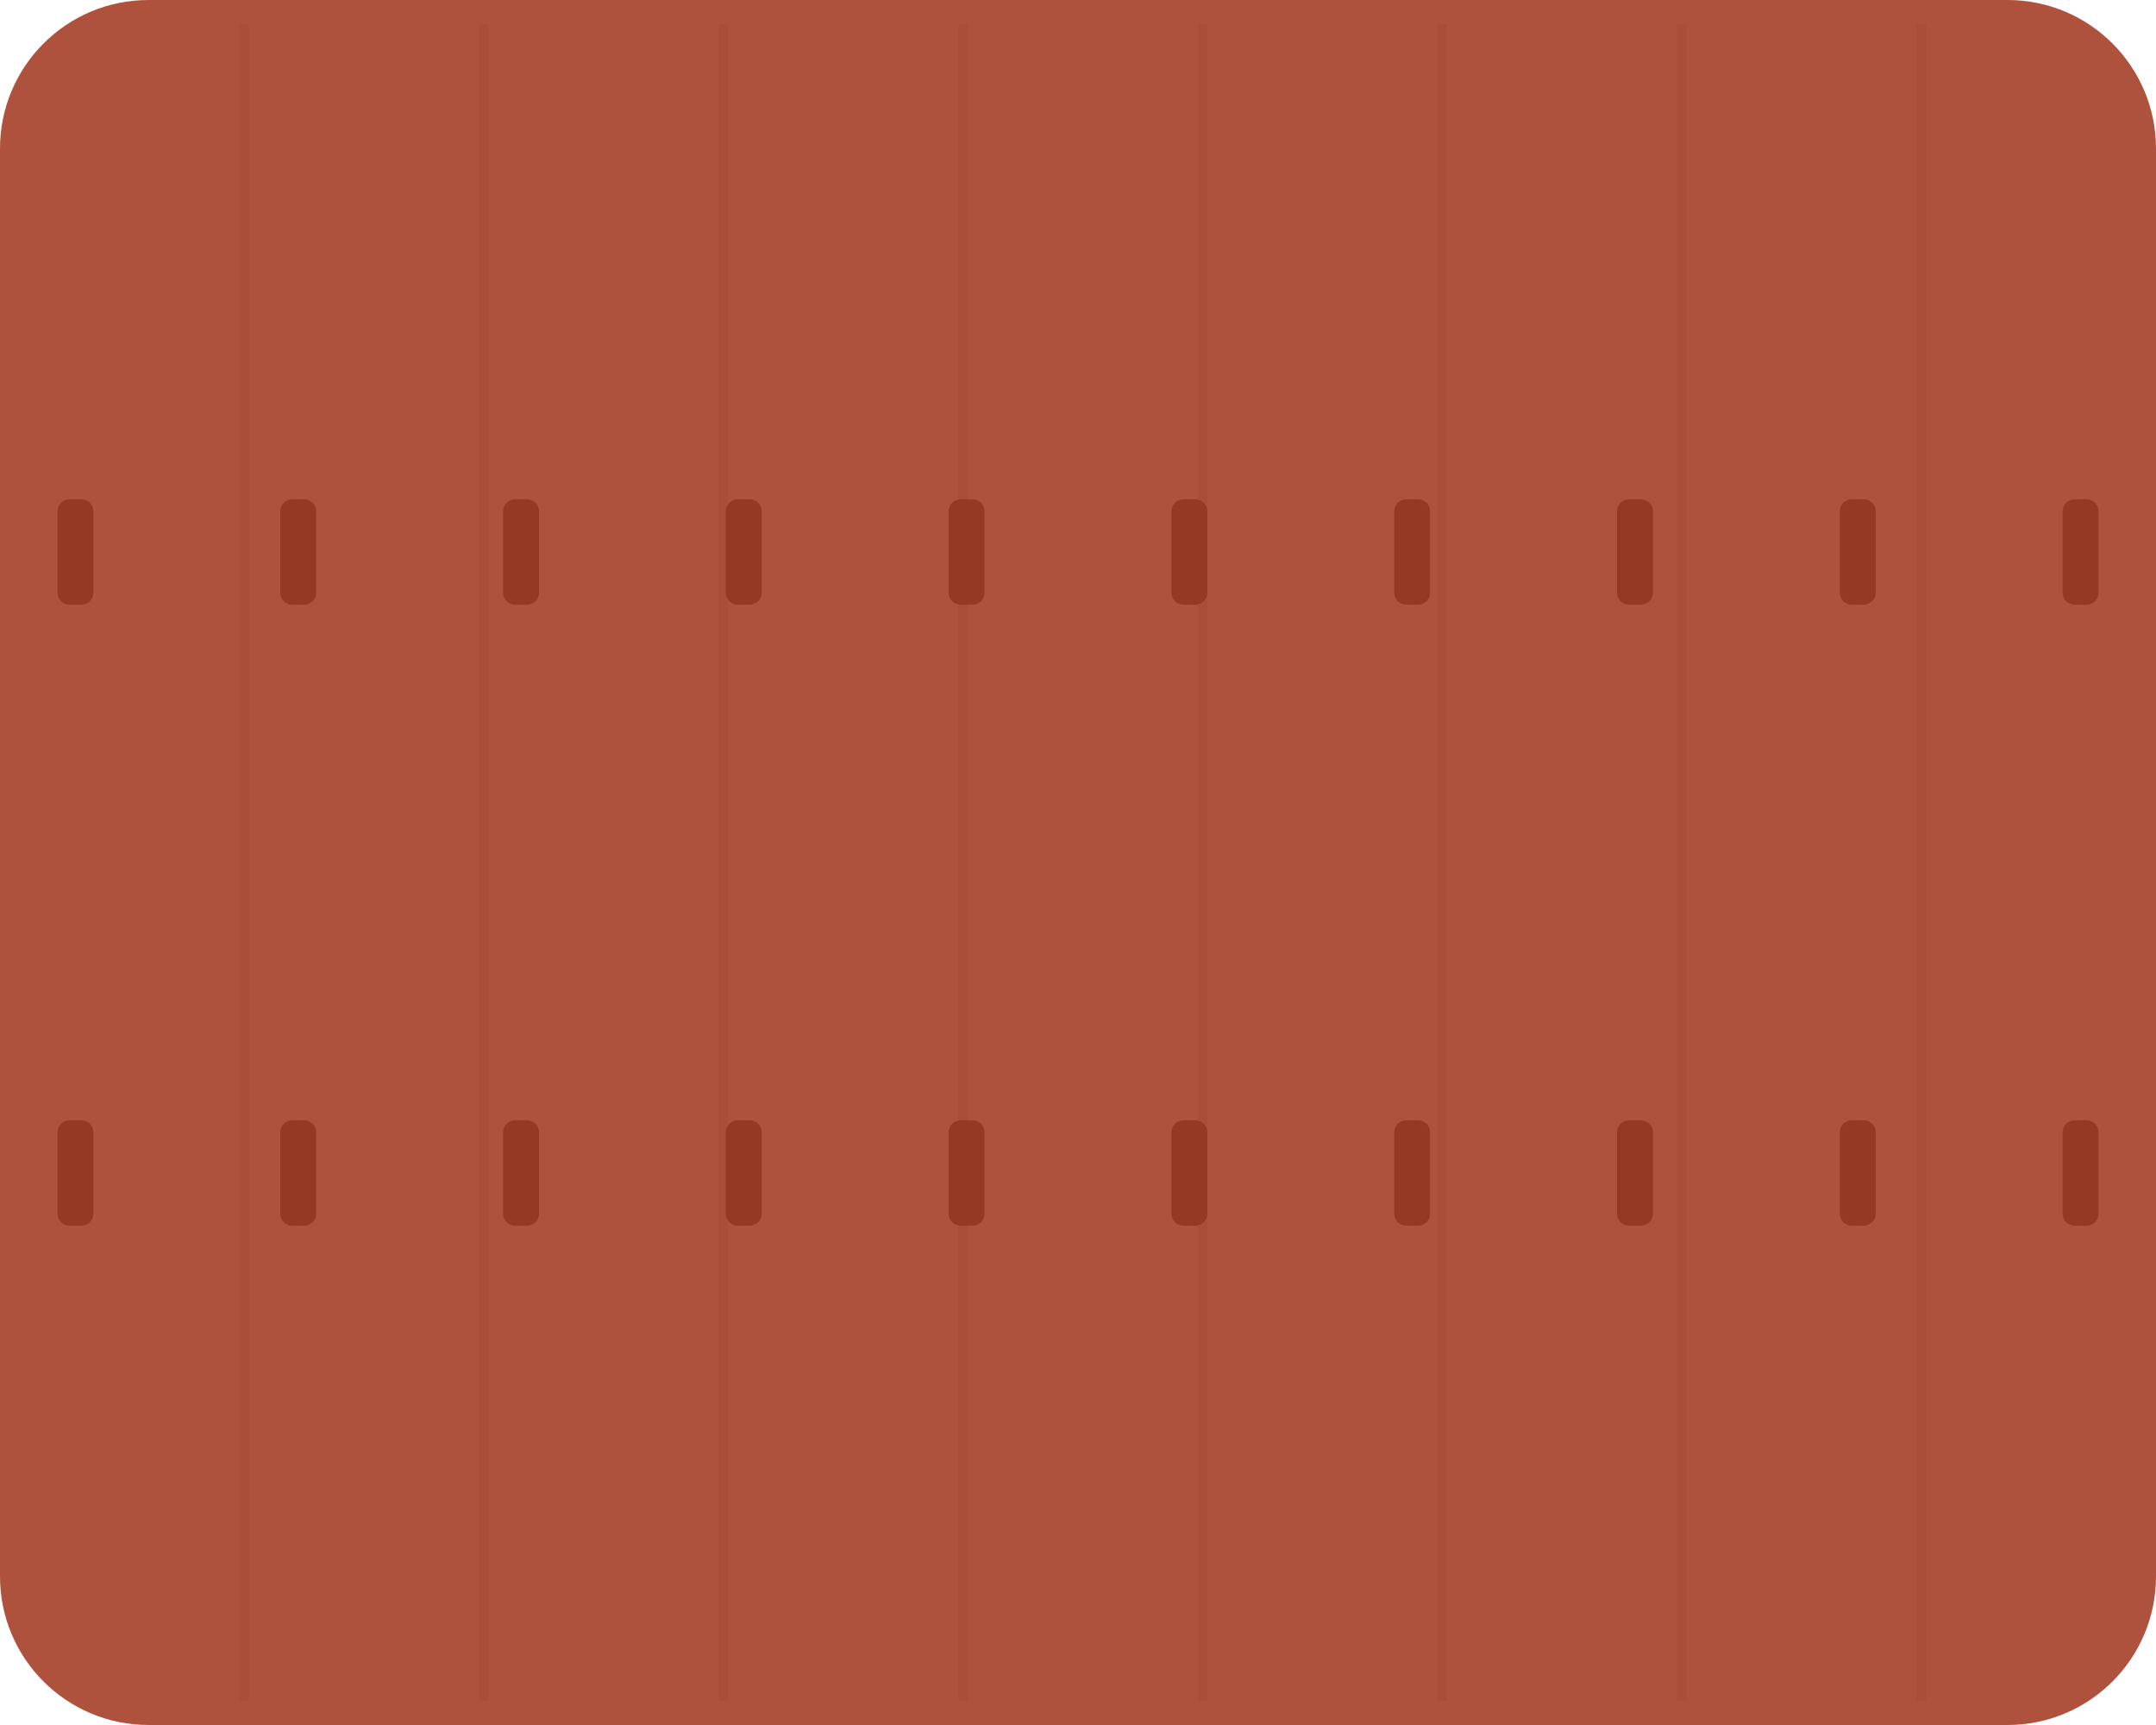
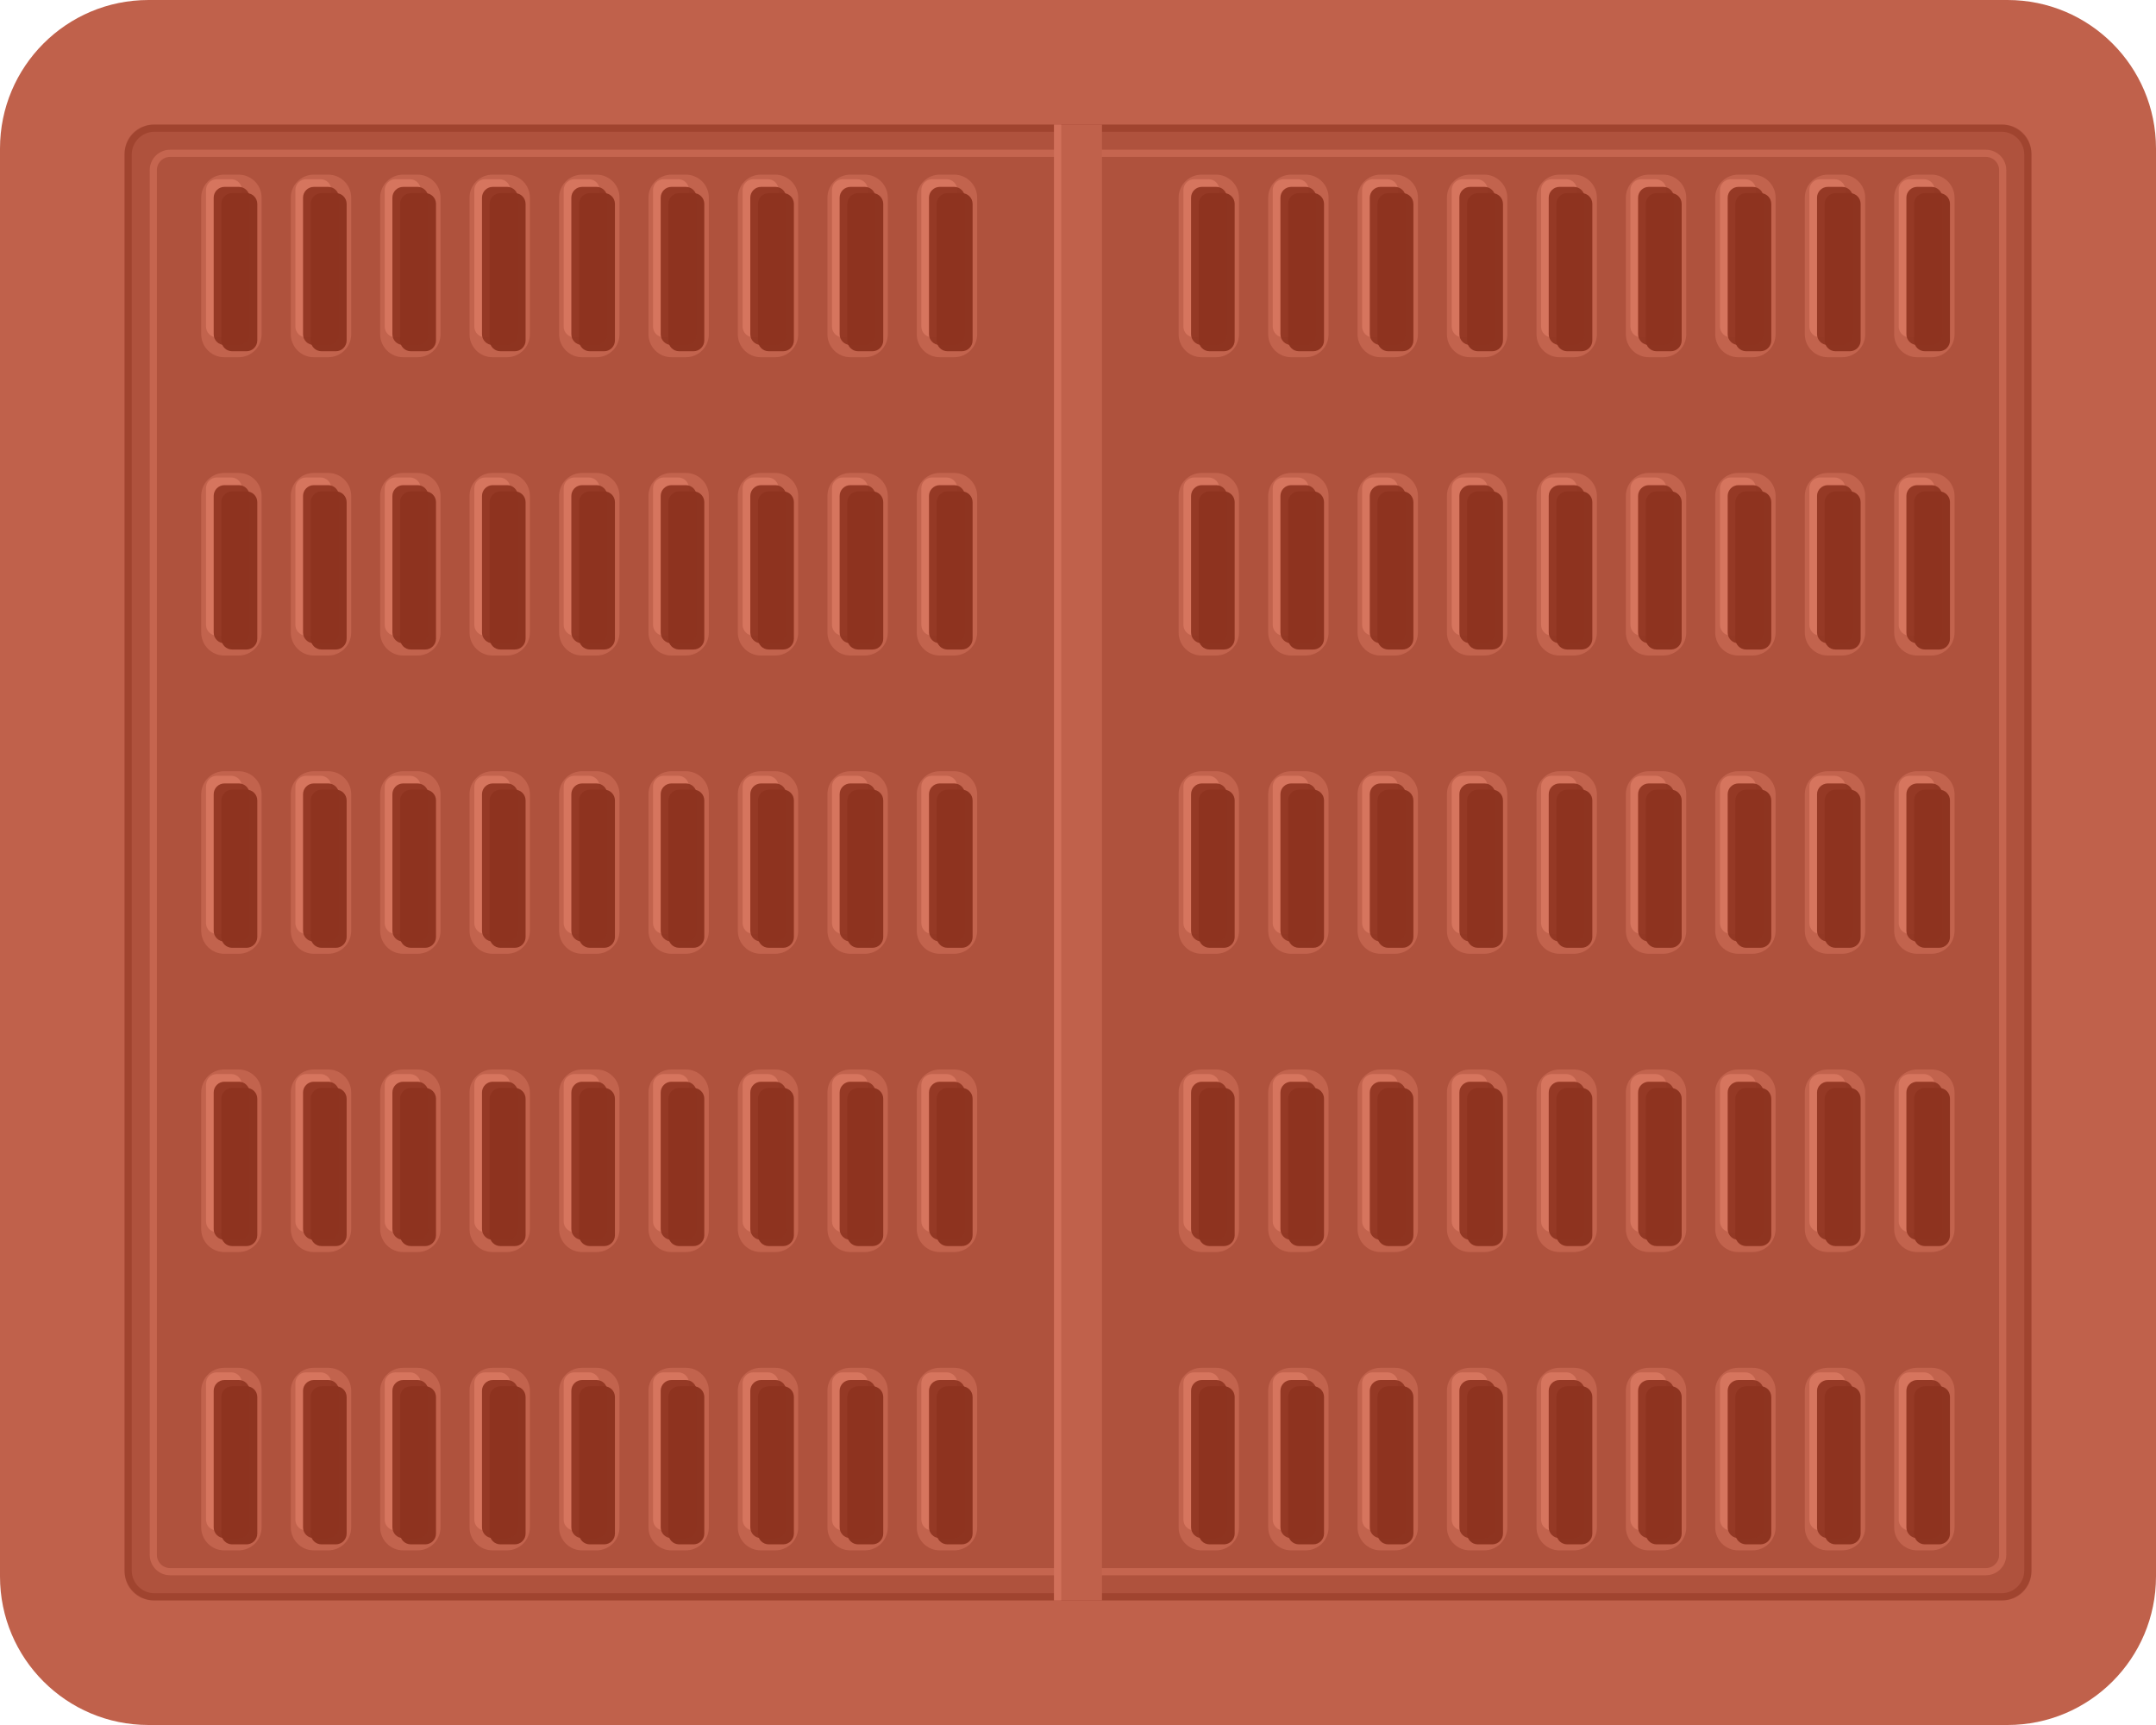
<svg xmlns="http://www.w3.org/2000/svg" viewBox="0 0 900 720" width="900" height="720">
-   <rect x="0" y="0" width="900" height="720" rx="62" fill="#AF523D" />
-   <rect x="100.0" y="10" width="4" height="700" fill="#A04530" fill-opacity=".3" />
-   <rect x="200.0" y="10" width="4" height="700" fill="#A04530" fill-opacity=".3" />
-   <rect x="300.0" y="10" width="4" height="700" fill="#A04530" fill-opacity=".3" />
-   <rect x="400.0" y="10" width="4" height="700" fill="#A04530" fill-opacity=".3" />
-   <rect x="500.0" y="10" width="4" height="700" fill="#A04530" fill-opacity=".3" />
-   <rect x="600.0" y="10" width="4" height="700" fill="#A04530" fill-opacity=".3" />
-   <rect x="700.0" y="10" width="4" height="700" fill="#A04530" fill-opacity=".3" />
-   <rect x="800.0" y="10" width="4" height="700" fill="#A04530" fill-opacity=".3" />
-   <rect x="24.0" y="208.4" width="15" height="44" rx="5" fill="#8E3420" fill-opacity=".8" />
-   <rect x="117.0" y="208.4" width="15" height="44" rx="5" fill="#8E3420" fill-opacity=".8" />
-   <rect x="210.0" y="208.4" width="15" height="44" rx="5" fill="#8E3420" fill-opacity=".8" />
-   <rect x="303.0" y="208.4" width="15" height="44" rx="5" fill="#8E3420" fill-opacity=".8" />
-   <rect x="396.0" y="208.4" width="15" height="44" rx="5" fill="#8E3420" fill-opacity=".8" />
-   <rect x="489.0" y="208.4" width="15" height="44" rx="5" fill="#8E3420" fill-opacity=".8" />
-   <rect x="582.0" y="208.4" width="15" height="44" rx="5" fill="#8E3420" fill-opacity=".8" />
-   <rect x="675.0" y="208.4" width="15" height="44" rx="5" fill="#8E3420" fill-opacity=".8" />
-   <rect x="768.0" y="208.4" width="15" height="44" rx="5" fill="#8E3420" fill-opacity=".8" />
-   <rect x="861.0" y="208.4" width="15" height="44" rx="5" fill="#8E3420" fill-opacity=".8" />
-   <rect x="24.0" y="467.6" width="15" height="44" rx="5" fill="#8E3420" fill-opacity=".8" />
-   <rect x="117.0" y="467.6" width="15" height="44" rx="5" fill="#8E3420" fill-opacity=".8" />
-   <rect x="210.0" y="467.6" width="15" height="44" rx="5" fill="#8E3420" fill-opacity=".8" />
-   <rect x="303.0" y="467.6" width="15" height="44" rx="5" fill="#8E3420" fill-opacity=".8" />
-   <rect x="396.0" y="467.6" width="15" height="44" rx="5" fill="#8E3420" fill-opacity=".8" />
-   <rect x="489.0" y="467.6" width="15" height="44" rx="5" fill="#8E3420" fill-opacity=".8" />
-   <rect x="582.0" y="467.6" width="15" height="44" rx="5" fill="#8E3420" fill-opacity=".8" />
-   <rect x="675.0" y="467.6" width="15" height="44" rx="5" fill="#8E3420" fill-opacity=".8" />
-   <rect x="768.0" y="467.6" width="15" height="44" rx="5" fill="#8E3420" fill-opacity=".8" />
-   <rect x="861.0" y="467.6" width="15" height="44" rx="5" fill="#8E3420" fill-opacity=".8" />
+   <rect x="0" y="0" width="900" height="720" rx="62" fill="#C0614B" />
+   <rect x="52" y="52" width="796" height="616" rx="12" fill="#AF523D" />
+   <rect x="53.5" y="53.5" width="793" height="613" rx="11" fill="none" stroke="#8E3420" stroke-width="3" stroke-opacity=".45" />
+   <rect x="64" y="64" width="772" height="592" rx="7" fill="none" stroke="#D6755E" stroke-width="3" stroke-opacity=".55" />
+   <rect x="440.0" y="52" width="20" height="616" fill="#C0614B" />
+   <rect x="440.0" y="52" width="3" height="616" fill="#D6755E" fill-opacity=".8" />
+   <rect x="84.0" y="72.9" width="25.2" height="76.2" rx="9.6" fill="#D6755E" fill-opacity=".5" />
+   <rect x="86.0" y="74.8" width="15" height="66" rx="4.5" fill="#D6755E" />
+   <rect x="92.4" y="80.6" width="15" height="66" rx="4.5" fill="#8E3420" />
+   <rect x="89.2" y="78.0" width="15" height="66" rx="4.5" fill="#8E3420" fill-opacity=".9" />
+   <rect x="121.4" y="72.9" width="25.2" height="76.2" rx="9.6" fill="#D6755E" fill-opacity=".5" />
+   <rect x="123.3" y="74.8" width="15" height="66" rx="4.5" fill="#D6755E" />
+   <rect x="129.7" y="80.6" width="15" height="66" rx="4.5" fill="#8E3420" />
+   <rect x="126.5" y="78.0" width="15" height="66" rx="4.5" fill="#8E3420" fill-opacity=".9" />
+   <rect x="158.7" y="72.9" width="25.2" height="76.2" rx="9.6" fill="#D6755E" fill-opacity=".5" />
+   <rect x="160.6" y="74.8" width="15" height="66" rx="4.5" fill="#D6755E" />
+   <rect x="167.0" y="80.6" width="15" height="66" rx="4.5" fill="#8E3420" />
+   <rect x="163.8" y="78.0" width="15" height="66" rx="4.5" fill="#8E3420" fill-opacity=".9" />
+   <rect x="196.0" y="72.9" width="25.2" height="76.2" rx="9.6" fill="#D6755E" fill-opacity=".5" />
+   <rect x="198.0" y="74.8" width="15" height="66" rx="4.5" fill="#D6755E" />
+   <rect x="204.4" y="80.6" width="15" height="66" rx="4.5" fill="#8E3420" />
+   <rect x="201.2" y="78.0" width="15" height="66" rx="4.5" fill="#8E3420" fill-opacity=".9" />
+   <rect x="233.4" y="72.9" width="25.2" height="76.2" rx="9.6" fill="#D6755E" fill-opacity=".5" />
+   <rect x="235.3" y="74.8" width="15" height="66" rx="4.5" fill="#D6755E" />
+   <rect x="241.7" y="80.6" width="15" height="66" rx="4.5" fill="#8E3420" />
+   <rect x="238.5" y="78.0" width="15" height="66" rx="4.5" fill="#8E3420" fill-opacity=".9" />
+   <rect x="270.7" y="72.9" width="25.2" height="76.2" rx="9.6" fill="#D6755E" fill-opacity=".5" />
+   <rect x="272.6" y="74.8" width="15" height="66" rx="4.5" fill="#D6755E" />
+   <rect x="279.0" y="80.6" width="15" height="66" rx="4.5" fill="#8E3420" />
+   <rect x="275.8" y="78.0" width="15" height="66" rx="4.5" fill="#8E3420" fill-opacity=".9" />
+   <rect x="308.0" y="72.9" width="25.2" height="76.2" rx="9.6" fill="#D6755E" fill-opacity=".5" />
+   <rect x="310.0" y="74.8" width="15" height="66" rx="4.5" fill="#D6755E" />
+   <rect x="316.4" y="80.6" width="15" height="66" rx="4.5" fill="#8E3420" />
+   <rect x="313.2" y="78.0" width="15" height="66" rx="4.5" fill="#8E3420" fill-opacity=".9" />
+   <rect x="345.4" y="72.9" width="25.2" height="76.2" rx="9.6" fill="#D6755E" fill-opacity=".5" />
+   <rect x="347.3" y="74.8" width="15" height="66" rx="4.5" fill="#D6755E" />
+   <rect x="353.7" y="80.6" width="15" height="66" rx="4.5" fill="#8E3420" />
+   <rect x="350.5" y="78.0" width="15" height="66" rx="4.5" fill="#8E3420" fill-opacity=".9" />
+   <rect x="382.7" y="72.9" width="25.2" height="76.2" rx="9.6" fill="#D6755E" fill-opacity=".5" />
+   <rect x="384.6" y="74.8" width="15" height="66" rx="4.5" fill="#D6755E" />
+   <rect x="391.0" y="80.6" width="15" height="66" rx="4.5" fill="#8E3420" />
+   <rect x="387.8" y="78.0" width="15" height="66" rx="4.5" fill="#8E3420" fill-opacity=".9" />
+   <rect x="84.0" y="197.4" width="25.2" height="76.2" rx="9.6" fill="#D6755E" fill-opacity=".5" />
+   <rect x="86.0" y="199.3" width="15" height="66" rx="4.5" fill="#D6755E" />
+   <rect x="92.4" y="205.1" width="15" height="66" rx="4.5" fill="#8E3420" />
+   <rect x="89.2" y="202.5" width="15" height="66" rx="4.5" fill="#8E3420" fill-opacity=".9" />
+   <rect x="121.4" y="197.4" width="25.2" height="76.2" rx="9.6" fill="#D6755E" fill-opacity=".5" />
+   <rect x="123.3" y="199.3" width="15" height="66" rx="4.5" fill="#D6755E" />
+   <rect x="129.7" y="205.1" width="15" height="66" rx="4.5" fill="#8E3420" />
+   <rect x="126.5" y="202.5" width="15" height="66" rx="4.5" fill="#8E3420" fill-opacity=".9" />
+   <rect x="158.7" y="197.4" width="25.2" height="76.2" rx="9.6" fill="#D6755E" fill-opacity=".5" />
+   <rect x="160.6" y="199.3" width="15" height="66" rx="4.5" fill="#D6755E" />
+   <rect x="167.0" y="205.1" width="15" height="66" rx="4.5" fill="#8E3420" />
+   <rect x="163.8" y="202.5" width="15" height="66" rx="4.5" fill="#8E3420" fill-opacity=".9" />
+   <rect x="196.0" y="197.4" width="25.2" height="76.2" rx="9.6" fill="#D6755E" fill-opacity=".5" />
+   <rect x="198.0" y="199.3" width="15" height="66" rx="4.5" fill="#D6755E" />
+   <rect x="204.4" y="205.1" width="15" height="66" rx="4.5" fill="#8E3420" />
+   <rect x="201.2" y="202.5" width="15" height="66" rx="4.5" fill="#8E3420" fill-opacity=".9" />
+   <rect x="233.4" y="197.4" width="25.2" height="76.2" rx="9.6" fill="#D6755E" fill-opacity=".5" />
+   <rect x="235.3" y="199.3" width="15" height="66" rx="4.5" fill="#D6755E" />
+   <rect x="241.7" y="205.1" width="15" height="66" rx="4.5" fill="#8E3420" />
+   <rect x="238.5" y="202.5" width="15" height="66" rx="4.5" fill="#8E3420" fill-opacity=".9" />
+   <rect x="270.7" y="197.4" width="25.2" height="76.2" rx="9.6" fill="#D6755E" fill-opacity=".5" />
+   <rect x="272.6" y="199.3" width="15" height="66" rx="4.5" fill="#D6755E" />
+   <rect x="279.0" y="205.1" width="15" height="66" rx="4.5" fill="#8E3420" />
+   <rect x="275.8" y="202.5" width="15" height="66" rx="4.5" fill="#8E3420" fill-opacity=".9" />
+   <rect x="308.0" y="197.4" width="25.2" height="76.2" rx="9.6" fill="#D6755E" fill-opacity=".5" />
+   <rect x="310.0" y="199.3" width="15" height="66" rx="4.5" fill="#D6755E" />
+   <rect x="316.4" y="205.1" width="15" height="66" rx="4.5" fill="#8E3420" />
+   <rect x="313.2" y="202.5" width="15" height="66" rx="4.5" fill="#8E3420" fill-opacity=".9" />
+   <rect x="345.4" y="197.4" width="25.2" height="76.2" rx="9.6" fill="#D6755E" fill-opacity=".5" />
+   <rect x="347.3" y="199.3" width="15" height="66" rx="4.5" fill="#D6755E" />
+   <rect x="353.7" y="205.1" width="15" height="66" rx="4.5" fill="#8E3420" />
+   <rect x="350.5" y="202.5" width="15" height="66" rx="4.5" fill="#8E3420" fill-opacity=".9" />
+   <rect x="382.7" y="197.4" width="25.2" height="76.2" rx="9.6" fill="#D6755E" fill-opacity=".5" />
+   <rect x="384.6" y="199.3" width="15" height="66" rx="4.5" fill="#D6755E" />
+   <rect x="391.0" y="205.1" width="15" height="66" rx="4.5" fill="#8E3420" />
+   <rect x="387.8" y="202.5" width="15" height="66" rx="4.5" fill="#8E3420" fill-opacity=".9" />
+   <rect x="84.0" y="321.9" width="25.2" height="76.2" rx="9.6" fill="#D6755E" fill-opacity=".5" />
+   <rect x="86.0" y="323.8" width="15" height="66" rx="4.5" fill="#D6755E" />
+   <rect x="92.4" y="329.6" width="15" height="66" rx="4.5" fill="#8E3420" />
+   <rect x="89.2" y="327.0" width="15" height="66" rx="4.5" fill="#8E3420" fill-opacity=".9" />
+   <rect x="121.4" y="321.9" width="25.2" height="76.2" rx="9.6" fill="#D6755E" fill-opacity=".5" />
+   <rect x="123.3" y="323.8" width="15" height="66" rx="4.5" fill="#D6755E" />
+   <rect x="129.7" y="329.6" width="15" height="66" rx="4.5" fill="#8E3420" />
+   <rect x="126.5" y="327.0" width="15" height="66" rx="4.5" fill="#8E3420" fill-opacity=".9" />
+   <rect x="158.7" y="321.9" width="25.2" height="76.2" rx="9.6" fill="#D6755E" fill-opacity=".5" />
+   <rect x="160.6" y="323.8" width="15" height="66" rx="4.5" fill="#D6755E" />
+   <rect x="167.0" y="329.6" width="15" height="66" rx="4.5" fill="#8E3420" />
+   <rect x="163.8" y="327.0" width="15" height="66" rx="4.5" fill="#8E3420" fill-opacity=".9" />
+   <rect x="196.0" y="321.9" width="25.2" height="76.2" rx="9.6" fill="#D6755E" fill-opacity=".5" />
+   <rect x="198.0" y="323.8" width="15" height="66" rx="4.5" fill="#D6755E" />
+   <rect x="204.4" y="329.6" width="15" height="66" rx="4.5" fill="#8E3420" />
+   <rect x="201.2" y="327.0" width="15" height="66" rx="4.5" fill="#8E3420" fill-opacity=".9" />
+   <rect x="233.4" y="321.9" width="25.2" height="76.2" rx="9.6" fill="#D6755E" fill-opacity=".5" />
+   <rect x="235.3" y="323.8" width="15" height="66" rx="4.5" fill="#D6755E" />
+   <rect x="241.7" y="329.6" width="15" height="66" rx="4.5" fill="#8E3420" />
+   <rect x="238.5" y="327.0" width="15" height="66" rx="4.5" fill="#8E3420" fill-opacity=".9" />
+   <rect x="270.7" y="321.9" width="25.2" height="76.2" rx="9.6" fill="#D6755E" fill-opacity=".5" />
+   <rect x="272.6" y="323.8" width="15" height="66" rx="4.5" fill="#D6755E" />
+   <rect x="279.0" y="329.6" width="15" height="66" rx="4.5" fill="#8E3420" />
+   <rect x="275.8" y="327.0" width="15" height="66" rx="4.5" fill="#8E3420" fill-opacity=".9" />
+   <rect x="308.0" y="321.9" width="25.2" height="76.2" rx="9.6" fill="#D6755E" fill-opacity=".5" />
+   <rect x="310.0" y="323.8" width="15" height="66" rx="4.5" fill="#D6755E" />
+   <rect x="316.4" y="329.6" width="15" height="66" rx="4.5" fill="#8E3420" />
+   <rect x="313.2" y="327.0" width="15" height="66" rx="4.5" fill="#8E3420" fill-opacity=".9" />
+   <rect x="345.4" y="321.9" width="25.2" height="76.2" rx="9.6" fill="#D6755E" fill-opacity=".5" />
+   <rect x="347.3" y="323.8" width="15" height="66" rx="4.5" fill="#D6755E" />
+   <rect x="353.7" y="329.6" width="15" height="66" rx="4.5" fill="#8E3420" />
+   <rect x="350.5" y="327.0" width="15" height="66" rx="4.5" fill="#8E3420" fill-opacity=".9" />
+   <rect x="382.7" y="321.9" width="25.2" height="76.2" rx="9.6" fill="#D6755E" fill-opacity=".5" />
+   <rect x="384.6" y="323.8" width="15" height="66" rx="4.5" fill="#D6755E" />
+   <rect x="391.0" y="329.6" width="15" height="66" rx="4.5" fill="#8E3420" />
+   <rect x="387.8" y="327.0" width="15" height="66" rx="4.5" fill="#8E3420" fill-opacity=".9" />
+   <rect x="84.0" y="446.4" width="25.2" height="76.2" rx="9.6" fill="#D6755E" fill-opacity=".5" />
+   <rect x="86.0" y="448.3" width="15" height="66" rx="4.5" fill="#D6755E" />
+   <rect x="92.4" y="454.1" width="15" height="66" rx="4.5" fill="#8E3420" />
+   <rect x="89.2" y="451.5" width="15" height="66" rx="4.5" fill="#8E3420" fill-opacity=".9" />
+   <rect x="121.4" y="446.4" width="25.2" height="76.2" rx="9.6" fill="#D6755E" fill-opacity=".5" />
+   <rect x="123.3" y="448.3" width="15" height="66" rx="4.5" fill="#D6755E" />
+   <rect x="129.7" y="454.1" width="15" height="66" rx="4.5" fill="#8E3420" />
+   <rect x="126.5" y="451.5" width="15" height="66" rx="4.5" fill="#8E3420" fill-opacity=".9" />
+   <rect x="158.7" y="446.4" width="25.2" height="76.2" rx="9.6" fill="#D6755E" fill-opacity=".5" />
+   <rect x="160.6" y="448.3" width="15" height="66" rx="4.5" fill="#D6755E" />
+   <rect x="167.0" y="454.1" width="15" height="66" rx="4.5" fill="#8E3420" />
+   <rect x="163.8" y="451.5" width="15" height="66" rx="4.5" fill="#8E3420" fill-opacity=".9" />
+   <rect x="196.0" y="446.4" width="25.2" height="76.2" rx="9.6" fill="#D6755E" fill-opacity=".5" />
+   <rect x="198.0" y="448.3" width="15" height="66" rx="4.5" fill="#D6755E" />
+   <rect x="204.4" y="454.1" width="15" height="66" rx="4.5" fill="#8E3420" />
+   <rect x="201.2" y="451.5" width="15" height="66" rx="4.5" fill="#8E3420" fill-opacity=".9" />
+   <rect x="233.4" y="446.4" width="25.2" height="76.2" rx="9.6" fill="#D6755E" fill-opacity=".5" />
+   <rect x="235.3" y="448.3" width="15" height="66" rx="4.5" fill="#D6755E" />
+   <rect x="241.7" y="454.1" width="15" height="66" rx="4.5" fill="#8E3420" />
+   <rect x="238.5" y="451.5" width="15" height="66" rx="4.5" fill="#8E3420" fill-opacity=".9" />
+   <rect x="270.7" y="446.4" width="25.2" height="76.2" rx="9.6" fill="#D6755E" fill-opacity=".5" />
+   <rect x="272.6" y="448.3" width="15" height="66" rx="4.5" fill="#D6755E" />
+   <rect x="279.0" y="454.1" width="15" height="66" rx="4.5" fill="#8E3420" />
+   <rect x="275.8" y="451.5" width="15" height="66" rx="4.5" fill="#8E3420" fill-opacity=".9" />
+   <rect x="308.0" y="446.4" width="25.2" height="76.2" rx="9.6" fill="#D6755E" fill-opacity=".5" />
+   <rect x="310.0" y="448.3" width="15" height="66" rx="4.5" fill="#D6755E" />
+   <rect x="316.4" y="454.1" width="15" height="66" rx="4.5" fill="#8E3420" />
+   <rect x="313.2" y="451.5" width="15" height="66" rx="4.5" fill="#8E3420" fill-opacity=".9" />
+   <rect x="345.4" y="446.4" width="25.2" height="76.2" rx="9.6" fill="#D6755E" fill-opacity=".5" />
+   <rect x="347.3" y="448.3" width="15" height="66" rx="4.5" fill="#D6755E" />
+   <rect x="353.7" y="454.1" width="15" height="66" rx="4.5" fill="#8E3420" />
+   <rect x="350.5" y="451.5" width="15" height="66" rx="4.5" fill="#8E3420" fill-opacity=".9" />
+   <rect x="382.7" y="446.4" width="25.2" height="76.2" rx="9.6" fill="#D6755E" fill-opacity=".5" />
+   <rect x="384.6" y="448.3" width="15" height="66" rx="4.5" fill="#D6755E" />
+   <rect x="391.0" y="454.1" width="15" height="66" rx="4.5" fill="#8E3420" />
+   <rect x="387.8" y="451.5" width="15" height="66" rx="4.5" fill="#8E3420" fill-opacity=".9" />
+   <rect x="84.0" y="570.9" width="25.2" height="76.2" rx="9.6" fill="#D6755E" fill-opacity=".5" />
+   <rect x="86.0" y="572.8" width="15" height="66" rx="4.5" fill="#D6755E" />
+   <rect x="92.4" y="578.6" width="15" height="66" rx="4.5" fill="#8E3420" />
+   <rect x="89.2" y="576.0" width="15" height="66" rx="4.5" fill="#8E3420" fill-opacity=".9" />
+   <rect x="121.4" y="570.9" width="25.2" height="76.2" rx="9.6" fill="#D6755E" fill-opacity=".5" />
+   <rect x="123.3" y="572.8" width="15" height="66" rx="4.5" fill="#D6755E" />
+   <rect x="129.7" y="578.6" width="15" height="66" rx="4.5" fill="#8E3420" />
+   <rect x="126.5" y="576.0" width="15" height="66" rx="4.5" fill="#8E3420" fill-opacity=".9" />
+   <rect x="158.7" y="570.9" width="25.2" height="76.2" rx="9.6" fill="#D6755E" fill-opacity=".5" />
+   <rect x="160.6" y="572.8" width="15" height="66" rx="4.5" fill="#D6755E" />
+   <rect x="167.0" y="578.6" width="15" height="66" rx="4.5" fill="#8E3420" />
+   <rect x="163.8" y="576.0" width="15" height="66" rx="4.5" fill="#8E3420" fill-opacity=".9" />
+   <rect x="196.0" y="570.9" width="25.2" height="76.2" rx="9.6" fill="#D6755E" fill-opacity=".5" />
+   <rect x="198.0" y="572.8" width="15" height="66" rx="4.5" fill="#D6755E" />
+   <rect x="204.4" y="578.6" width="15" height="66" rx="4.5" fill="#8E3420" />
+   <rect x="201.2" y="576.0" width="15" height="66" rx="4.5" fill="#8E3420" fill-opacity=".9" />
+   <rect x="233.4" y="570.9" width="25.2" height="76.2" rx="9.6" fill="#D6755E" fill-opacity=".5" />
+   <rect x="235.3" y="572.8" width="15" height="66" rx="4.5" fill="#D6755E" />
+   <rect x="241.7" y="578.6" width="15" height="66" rx="4.5" fill="#8E3420" />
+   <rect x="238.5" y="576.0" width="15" height="66" rx="4.5" fill="#8E3420" fill-opacity=".9" />
+   <rect x="270.7" y="570.9" width="25.2" height="76.2" rx="9.6" fill="#D6755E" fill-opacity=".5" />
+   <rect x="272.6" y="572.8" width="15" height="66" rx="4.5" fill="#D6755E" />
+   <rect x="279.0" y="578.6" width="15" height="66" rx="4.5" fill="#8E3420" />
+   <rect x="275.8" y="576.0" width="15" height="66" rx="4.5" fill="#8E3420" fill-opacity=".9" />
+   <rect x="308.0" y="570.9" width="25.2" height="76.2" rx="9.6" fill="#D6755E" fill-opacity=".5" />
+   <rect x="310.0" y="572.8" width="15" height="66" rx="4.5" fill="#D6755E" />
+   <rect x="316.4" y="578.6" width="15" height="66" rx="4.5" fill="#8E3420" />
+   <rect x="313.2" y="576.0" width="15" height="66" rx="4.5" fill="#8E3420" fill-opacity=".9" />
+   <rect x="345.4" y="570.9" width="25.2" height="76.2" rx="9.6" fill="#D6755E" fill-opacity=".5" />
+   <rect x="347.3" y="572.8" width="15" height="66" rx="4.5" fill="#D6755E" />
+   <rect x="353.7" y="578.6" width="15" height="66" rx="4.5" fill="#8E3420" />
+   <rect x="350.5" y="576.0" width="15" height="66" rx="4.5" fill="#8E3420" fill-opacity=".9" />
+   <rect x="382.7" y="570.9" width="25.2" height="76.2" rx="9.6" fill="#D6755E" fill-opacity=".5" />
+   <rect x="384.6" y="572.8" width="15" height="66" rx="4.5" fill="#D6755E" />
+   <rect x="391.0" y="578.6" width="15" height="66" rx="4.5" fill="#8E3420" />
+   <rect x="387.8" y="576.0" width="15" height="66" rx="4.5" fill="#8E3420" fill-opacity=".9" />
+   <rect x="492.0" y="72.9" width="25.2" height="76.2" rx="9.6" fill="#D6755E" fill-opacity=".5" />
+   <rect x="494.0" y="74.8" width="15" height="66" rx="4.5" fill="#D6755E" />
+   <rect x="500.4" y="80.6" width="15" height="66" rx="4.5" fill="#8E3420" />
+   <rect x="497.2" y="78.0" width="15" height="66" rx="4.5" fill="#8E3420" fill-opacity=".9" />
+   <rect x="529.4" y="72.9" width="25.2" height="76.2" rx="9.6" fill="#D6755E" fill-opacity=".5" />
+   <rect x="531.3" y="74.8" width="15" height="66" rx="4.5" fill="#D6755E" />
+   <rect x="537.7" y="80.6" width="15" height="66" rx="4.5" fill="#8E3420" />
+   <rect x="534.5" y="78.0" width="15" height="66" rx="4.5" fill="#8E3420" fill-opacity=".9" />
+   <rect x="566.7" y="72.9" width="25.2" height="76.2" rx="9.6" fill="#D6755E" fill-opacity=".5" />
+   <rect x="568.6" y="74.8" width="15" height="66" rx="4.5" fill="#D6755E" />
+   <rect x="575.0" y="80.6" width="15" height="66" rx="4.5" fill="#8E3420" />
+   <rect x="571.8" y="78.0" width="15" height="66" rx="4.5" fill="#8E3420" fill-opacity=".9" />
+   <rect x="604.0" y="72.9" width="25.2" height="76.2" rx="9.6" fill="#D6755E" fill-opacity=".5" />
+   <rect x="606.0" y="74.8" width="15" height="66" rx="4.5" fill="#D6755E" />
+   <rect x="612.4" y="80.6" width="15" height="66" rx="4.5" fill="#8E3420" />
+   <rect x="609.2" y="78.0" width="15" height="66" rx="4.5" fill="#8E3420" fill-opacity=".9" />
+   <rect x="641.4" y="72.9" width="25.2" height="76.2" rx="9.6" fill="#D6755E" fill-opacity=".5" />
+   <rect x="643.3" y="74.8" width="15" height="66" rx="4.5" fill="#D6755E" />
+   <rect x="649.7" y="80.6" width="15" height="66" rx="4.5" fill="#8E3420" />
+   <rect x="646.5" y="78.0" width="15" height="66" rx="4.5" fill="#8E3420" fill-opacity=".9" />
+   <rect x="678.7" y="72.9" width="25.2" height="76.2" rx="9.6" fill="#D6755E" fill-opacity=".5" />
+   <rect x="680.6" y="74.8" width="15" height="66" rx="4.5" fill="#D6755E" />
+   <rect x="687.0" y="80.6" width="15" height="66" rx="4.5" fill="#8E3420" />
+   <rect x="683.8" y="78.0" width="15" height="66" rx="4.5" fill="#8E3420" fill-opacity=".9" />
+   <rect x="716.0" y="72.9" width="25.2" height="76.2" rx="9.6" fill="#D6755E" fill-opacity=".5" />
+   <rect x="718.0" y="74.8" width="15" height="66" rx="4.5" fill="#D6755E" />
+   <rect x="724.4" y="80.6" width="15" height="66" rx="4.5" fill="#8E3420" />
+   <rect x="721.2" y="78.0" width="15" height="66" rx="4.5" fill="#8E3420" fill-opacity=".9" />
+   <rect x="753.4" y="72.9" width="25.2" height="76.2" rx="9.6" fill="#D6755E" fill-opacity=".5" />
+   <rect x="755.3" y="74.8" width="15" height="66" rx="4.5" fill="#D6755E" />
+   <rect x="761.7" y="80.6" width="15" height="66" rx="4.5" fill="#8E3420" />
+   <rect x="758.5" y="78.0" width="15" height="66" rx="4.5" fill="#8E3420" fill-opacity=".9" />
+   <rect x="790.7" y="72.9" width="25.2" height="76.2" rx="9.6" fill="#D6755E" fill-opacity=".5" />
+   <rect x="792.6" y="74.8" width="15" height="66" rx="4.5" fill="#D6755E" />
+   <rect x="799.0" y="80.6" width="15" height="66" rx="4.5" fill="#8E3420" />
+   <rect x="795.8" y="78.0" width="15" height="66" rx="4.5" fill="#8E3420" fill-opacity=".9" />
+   <rect x="492.0" y="197.4" width="25.2" height="76.2" rx="9.6" fill="#D6755E" fill-opacity=".5" />
+   <rect x="494.0" y="199.3" width="15" height="66" rx="4.5" fill="#D6755E" />
+   <rect x="500.4" y="205.1" width="15" height="66" rx="4.5" fill="#8E3420" />
+   <rect x="497.2" y="202.5" width="15" height="66" rx="4.5" fill="#8E3420" fill-opacity=".9" />
+   <rect x="529.4" y="197.4" width="25.2" height="76.2" rx="9.6" fill="#D6755E" fill-opacity=".5" />
+   <rect x="531.3" y="199.3" width="15" height="66" rx="4.5" fill="#D6755E" />
+   <rect x="537.7" y="205.1" width="15" height="66" rx="4.5" fill="#8E3420" />
+   <rect x="534.5" y="202.5" width="15" height="66" rx="4.5" fill="#8E3420" fill-opacity=".9" />
+   <rect x="566.7" y="197.4" width="25.2" height="76.2" rx="9.6" fill="#D6755E" fill-opacity=".5" />
+   <rect x="568.6" y="199.3" width="15" height="66" rx="4.5" fill="#D6755E" />
+   <rect x="575.0" y="205.1" width="15" height="66" rx="4.5" fill="#8E3420" />
+   <rect x="571.8" y="202.5" width="15" height="66" rx="4.5" fill="#8E3420" fill-opacity=".9" />
+   <rect x="604.0" y="197.4" width="25.2" height="76.2" rx="9.6" fill="#D6755E" fill-opacity=".5" />
+   <rect x="606.0" y="199.3" width="15" height="66" rx="4.5" fill="#D6755E" />
+   <rect x="612.4" y="205.1" width="15" height="66" rx="4.5" fill="#8E3420" />
+   <rect x="609.2" y="202.5" width="15" height="66" rx="4.5" fill="#8E3420" fill-opacity=".9" />
+   <rect x="641.4" y="197.4" width="25.2" height="76.2" rx="9.6" fill="#D6755E" fill-opacity=".5" />
+   <rect x="643.3" y="199.3" width="15" height="66" rx="4.5" fill="#D6755E" />
+   <rect x="649.7" y="205.1" width="15" height="66" rx="4.5" fill="#8E3420" />
+   <rect x="646.5" y="202.5" width="15" height="66" rx="4.5" fill="#8E3420" fill-opacity=".9" />
+   <rect x="678.7" y="197.4" width="25.2" height="76.2" rx="9.6" fill="#D6755E" fill-opacity=".5" />
+   <rect x="680.6" y="199.3" width="15" height="66" rx="4.5" fill="#D6755E" />
+   <rect x="687.0" y="205.1" width="15" height="66" rx="4.5" fill="#8E3420" />
+   <rect x="683.8" y="202.5" width="15" height="66" rx="4.5" fill="#8E3420" fill-opacity=".9" />
+   <rect x="716.0" y="197.4" width="25.2" height="76.2" rx="9.6" fill="#D6755E" fill-opacity=".5" />
+   <rect x="718.0" y="199.3" width="15" height="66" rx="4.5" fill="#D6755E" />
+   <rect x="724.4" y="205.1" width="15" height="66" rx="4.5" fill="#8E3420" />
+   <rect x="721.2" y="202.5" width="15" height="66" rx="4.5" fill="#8E3420" fill-opacity=".9" />
+   <rect x="753.4" y="197.4" width="25.2" height="76.2" rx="9.6" fill="#D6755E" fill-opacity=".5" />
+   <rect x="755.3" y="199.3" width="15" height="66" rx="4.5" fill="#D6755E" />
+   <rect x="761.7" y="205.1" width="15" height="66" rx="4.5" fill="#8E3420" />
+   <rect x="758.5" y="202.5" width="15" height="66" rx="4.5" fill="#8E3420" fill-opacity=".9" />
+   <rect x="790.7" y="197.4" width="25.2" height="76.2" rx="9.6" fill="#D6755E" fill-opacity=".5" />
+   <rect x="792.6" y="199.3" width="15" height="66" rx="4.5" fill="#D6755E" />
+   <rect x="799.0" y="205.1" width="15" height="66" rx="4.5" fill="#8E3420" />
+   <rect x="795.8" y="202.5" width="15" height="66" rx="4.5" fill="#8E3420" fill-opacity=".9" />
+   <rect x="492.0" y="321.9" width="25.2" height="76.2" rx="9.6" fill="#D6755E" fill-opacity=".5" />
+   <rect x="494.0" y="323.8" width="15" height="66" rx="4.5" fill="#D6755E" />
+   <rect x="500.4" y="329.6" width="15" height="66" rx="4.5" fill="#8E3420" />
+   <rect x="497.2" y="327.0" width="15" height="66" rx="4.5" fill="#8E3420" fill-opacity=".9" />
+   <rect x="529.4" y="321.9" width="25.2" height="76.2" rx="9.6" fill="#D6755E" fill-opacity=".5" />
+   <rect x="531.3" y="323.8" width="15" height="66" rx="4.5" fill="#D6755E" />
+   <rect x="537.7" y="329.6" width="15" height="66" rx="4.5" fill="#8E3420" />
+   <rect x="534.5" y="327.0" width="15" height="66" rx="4.5" fill="#8E3420" fill-opacity=".9" />
+   <rect x="566.7" y="321.9" width="25.2" height="76.2" rx="9.6" fill="#D6755E" fill-opacity=".5" />
+   <rect x="568.6" y="323.8" width="15" height="66" rx="4.5" fill="#D6755E" />
+   <rect x="575.0" y="329.6" width="15" height="66" rx="4.5" fill="#8E3420" />
+   <rect x="571.8" y="327.0" width="15" height="66" rx="4.5" fill="#8E3420" fill-opacity=".9" />
+   <rect x="604.0" y="321.9" width="25.2" height="76.2" rx="9.6" fill="#D6755E" fill-opacity=".5" />
+   <rect x="606.0" y="323.8" width="15" height="66" rx="4.5" fill="#D6755E" />
+   <rect x="612.4" y="329.6" width="15" height="66" rx="4.5" fill="#8E3420" />
+   <rect x="609.2" y="327.0" width="15" height="66" rx="4.5" fill="#8E3420" fill-opacity=".9" />
+   <rect x="641.4" y="321.9" width="25.2" height="76.2" rx="9.6" fill="#D6755E" fill-opacity=".5" />
+   <rect x="643.3" y="323.8" width="15" height="66" rx="4.5" fill="#D6755E" />
+   <rect x="649.7" y="329.6" width="15" height="66" rx="4.5" fill="#8E3420" />
+   <rect x="646.5" y="327.0" width="15" height="66" rx="4.5" fill="#8E3420" fill-opacity=".9" />
+   <rect x="678.7" y="321.9" width="25.2" height="76.2" rx="9.6" fill="#D6755E" fill-opacity=".5" />
+   <rect x="680.6" y="323.8" width="15" height="66" rx="4.5" fill="#D6755E" />
+   <rect x="687.0" y="329.6" width="15" height="66" rx="4.5" fill="#8E3420" />
+   <rect x="683.8" y="327.0" width="15" height="66" rx="4.5" fill="#8E3420" fill-opacity=".9" />
+   <rect x="716.0" y="321.9" width="25.2" height="76.2" rx="9.6" fill="#D6755E" fill-opacity=".5" />
+   <rect x="718.0" y="323.8" width="15" height="66" rx="4.5" fill="#D6755E" />
+   <rect x="724.4" y="329.6" width="15" height="66" rx="4.5" fill="#8E3420" />
+   <rect x="721.2" y="327.0" width="15" height="66" rx="4.5" fill="#8E3420" fill-opacity=".9" />
+   <rect x="753.4" y="321.9" width="25.2" height="76.2" rx="9.6" fill="#D6755E" fill-opacity=".5" />
+   <rect x="755.3" y="323.8" width="15" height="66" rx="4.5" fill="#D6755E" />
+   <rect x="761.7" y="329.6" width="15" height="66" rx="4.5" fill="#8E3420" />
+   <rect x="758.5" y="327.0" width="15" height="66" rx="4.5" fill="#8E3420" fill-opacity=".9" />
+   <rect x="790.7" y="321.9" width="25.2" height="76.2" rx="9.6" fill="#D6755E" fill-opacity=".5" />
+   <rect x="792.6" y="323.8" width="15" height="66" rx="4.5" fill="#D6755E" />
+   <rect x="799.0" y="329.6" width="15" height="66" rx="4.5" fill="#8E3420" />
+   <rect x="795.8" y="327.0" width="15" height="66" rx="4.5" fill="#8E3420" fill-opacity=".9" />
+   <rect x="492.0" y="446.4" width="25.2" height="76.2" rx="9.6" fill="#D6755E" fill-opacity=".5" />
+   <rect x="494.0" y="448.3" width="15" height="66" rx="4.5" fill="#D6755E" />
+   <rect x="500.4" y="454.1" width="15" height="66" rx="4.5" fill="#8E3420" />
+   <rect x="497.2" y="451.5" width="15" height="66" rx="4.5" fill="#8E3420" fill-opacity=".9" />
+   <rect x="529.4" y="446.4" width="25.2" height="76.2" rx="9.6" fill="#D6755E" fill-opacity=".5" />
+   <rect x="531.3" y="448.3" width="15" height="66" rx="4.5" fill="#D6755E" />
+   <rect x="537.7" y="454.1" width="15" height="66" rx="4.5" fill="#8E3420" />
+   <rect x="534.5" y="451.5" width="15" height="66" rx="4.5" fill="#8E3420" fill-opacity=".9" />
+   <rect x="566.7" y="446.4" width="25.2" height="76.2" rx="9.6" fill="#D6755E" fill-opacity=".5" />
+   <rect x="568.6" y="448.3" width="15" height="66" rx="4.5" fill="#D6755E" />
+   <rect x="575.0" y="454.1" width="15" height="66" rx="4.5" fill="#8E3420" />
+   <rect x="571.8" y="451.5" width="15" height="66" rx="4.5" fill="#8E3420" fill-opacity=".9" />
+   <rect x="604.0" y="446.4" width="25.2" height="76.2" rx="9.6" fill="#D6755E" fill-opacity=".5" />
+   <rect x="606.0" y="448.3" width="15" height="66" rx="4.5" fill="#D6755E" />
+   <rect x="612.4" y="454.1" width="15" height="66" rx="4.5" fill="#8E3420" />
+   <rect x="609.2" y="451.5" width="15" height="66" rx="4.5" fill="#8E3420" fill-opacity=".9" />
+   <rect x="641.4" y="446.4" width="25.2" height="76.2" rx="9.6" fill="#D6755E" fill-opacity=".5" />
+   <rect x="643.3" y="448.3" width="15" height="66" rx="4.5" fill="#D6755E" />
+   <rect x="649.7" y="454.1" width="15" height="66" rx="4.5" fill="#8E3420" />
+   <rect x="646.5" y="451.5" width="15" height="66" rx="4.5" fill="#8E3420" fill-opacity=".9" />
+   <rect x="678.7" y="446.4" width="25.2" height="76.2" rx="9.6" fill="#D6755E" fill-opacity=".5" />
+   <rect x="680.6" y="448.3" width="15" height="66" rx="4.5" fill="#D6755E" />
+   <rect x="687.0" y="454.1" width="15" height="66" rx="4.5" fill="#8E3420" />
+   <rect x="683.8" y="451.5" width="15" height="66" rx="4.5" fill="#8E3420" fill-opacity=".9" />
+   <rect x="716.0" y="446.4" width="25.2" height="76.2" rx="9.6" fill="#D6755E" fill-opacity=".5" />
+   <rect x="718.0" y="448.3" width="15" height="66" rx="4.5" fill="#D6755E" />
+   <rect x="724.4" y="454.1" width="15" height="66" rx="4.5" fill="#8E3420" />
+   <rect x="721.2" y="451.5" width="15" height="66" rx="4.5" fill="#8E3420" fill-opacity=".9" />
+   <rect x="753.4" y="446.4" width="25.2" height="76.2" rx="9.6" fill="#D6755E" fill-opacity=".5" />
+   <rect x="755.3" y="448.3" width="15" height="66" rx="4.5" fill="#D6755E" />
+   <rect x="761.7" y="454.1" width="15" height="66" rx="4.5" fill="#8E3420" />
+   <rect x="758.5" y="451.5" width="15" height="66" rx="4.5" fill="#8E3420" fill-opacity=".9" />
+   <rect x="790.7" y="446.4" width="25.2" height="76.2" rx="9.6" fill="#D6755E" fill-opacity=".5" />
+   <rect x="792.6" y="448.3" width="15" height="66" rx="4.5" fill="#D6755E" />
+   <rect x="799.0" y="454.1" width="15" height="66" rx="4.5" fill="#8E3420" />
+   <rect x="795.8" y="451.5" width="15" height="66" rx="4.5" fill="#8E3420" fill-opacity=".9" />
+   <rect x="492.0" y="570.9" width="25.2" height="76.2" rx="9.6" fill="#D6755E" fill-opacity=".5" />
+   <rect x="494.0" y="572.8" width="15" height="66" rx="4.5" fill="#D6755E" />
+   <rect x="500.4" y="578.6" width="15" height="66" rx="4.5" fill="#8E3420" />
+   <rect x="497.2" y="576.0" width="15" height="66" rx="4.5" fill="#8E3420" fill-opacity=".9" />
+   <rect x="529.4" y="570.9" width="25.2" height="76.2" rx="9.6" fill="#D6755E" fill-opacity=".5" />
+   <rect x="531.3" y="572.8" width="15" height="66" rx="4.5" fill="#D6755E" />
+   <rect x="537.7" y="578.6" width="15" height="66" rx="4.5" fill="#8E3420" />
+   <rect x="534.5" y="576.0" width="15" height="66" rx="4.5" fill="#8E3420" fill-opacity=".9" />
+   <rect x="566.7" y="570.9" width="25.2" height="76.2" rx="9.6" fill="#D6755E" fill-opacity=".5" />
+   <rect x="568.6" y="572.8" width="15" height="66" rx="4.5" fill="#D6755E" />
+   <rect x="575.0" y="578.6" width="15" height="66" rx="4.5" fill="#8E3420" />
+   <rect x="571.8" y="576.0" width="15" height="66" rx="4.5" fill="#8E3420" fill-opacity=".9" />
+   <rect x="604.0" y="570.9" width="25.2" height="76.2" rx="9.6" fill="#D6755E" fill-opacity=".5" />
+   <rect x="606.0" y="572.8" width="15" height="66" rx="4.5" fill="#D6755E" />
+   <rect x="612.4" y="578.6" width="15" height="66" rx="4.5" fill="#8E3420" />
+   <rect x="609.2" y="576.0" width="15" height="66" rx="4.5" fill="#8E3420" fill-opacity=".9" />
+   <rect x="641.4" y="570.9" width="25.2" height="76.2" rx="9.6" fill="#D6755E" fill-opacity=".5" />
+   <rect x="643.3" y="572.8" width="15" height="66" rx="4.5" fill="#D6755E" />
+   <rect x="649.7" y="578.6" width="15" height="66" rx="4.5" fill="#8E3420" />
+   <rect x="646.5" y="576.0" width="15" height="66" rx="4.5" fill="#8E3420" fill-opacity=".9" />
+   <rect x="678.7" y="570.9" width="25.2" height="76.2" rx="9.6" fill="#D6755E" fill-opacity=".5" />
+   <rect x="680.6" y="572.8" width="15" height="66" rx="4.5" fill="#D6755E" />
+   <rect x="687.0" y="578.6" width="15" height="66" rx="4.5" fill="#8E3420" />
+   <rect x="683.8" y="576.0" width="15" height="66" rx="4.5" fill="#8E3420" fill-opacity=".9" />
+   <rect x="716.0" y="570.9" width="25.2" height="76.2" rx="9.6" fill="#D6755E" fill-opacity=".5" />
+   <rect x="718.0" y="572.8" width="15" height="66" rx="4.5" fill="#D6755E" />
+   <rect x="724.4" y="578.6" width="15" height="66" rx="4.5" fill="#8E3420" />
+   <rect x="721.2" y="576.0" width="15" height="66" rx="4.5" fill="#8E3420" fill-opacity=".9" />
+   <rect x="753.4" y="570.9" width="25.2" height="76.2" rx="9.6" fill="#D6755E" fill-opacity=".5" />
+   <rect x="755.3" y="572.8" width="15" height="66" rx="4.5" fill="#D6755E" />
+   <rect x="761.7" y="578.6" width="15" height="66" rx="4.5" fill="#8E3420" />
+   <rect x="758.5" y="576.0" width="15" height="66" rx="4.5" fill="#8E3420" fill-opacity=".9" />
+   <rect x="790.7" y="570.9" width="25.2" height="76.2" rx="9.6" fill="#D6755E" fill-opacity=".5" />
+   <rect x="792.6" y="572.8" width="15" height="66" rx="4.5" fill="#D6755E" />
+   <rect x="799.0" y="578.6" width="15" height="66" rx="4.5" fill="#8E3420" />
+   <rect x="795.8" y="576.0" width="15" height="66" rx="4.5" fill="#8E3420" fill-opacity=".9" />
</svg>
